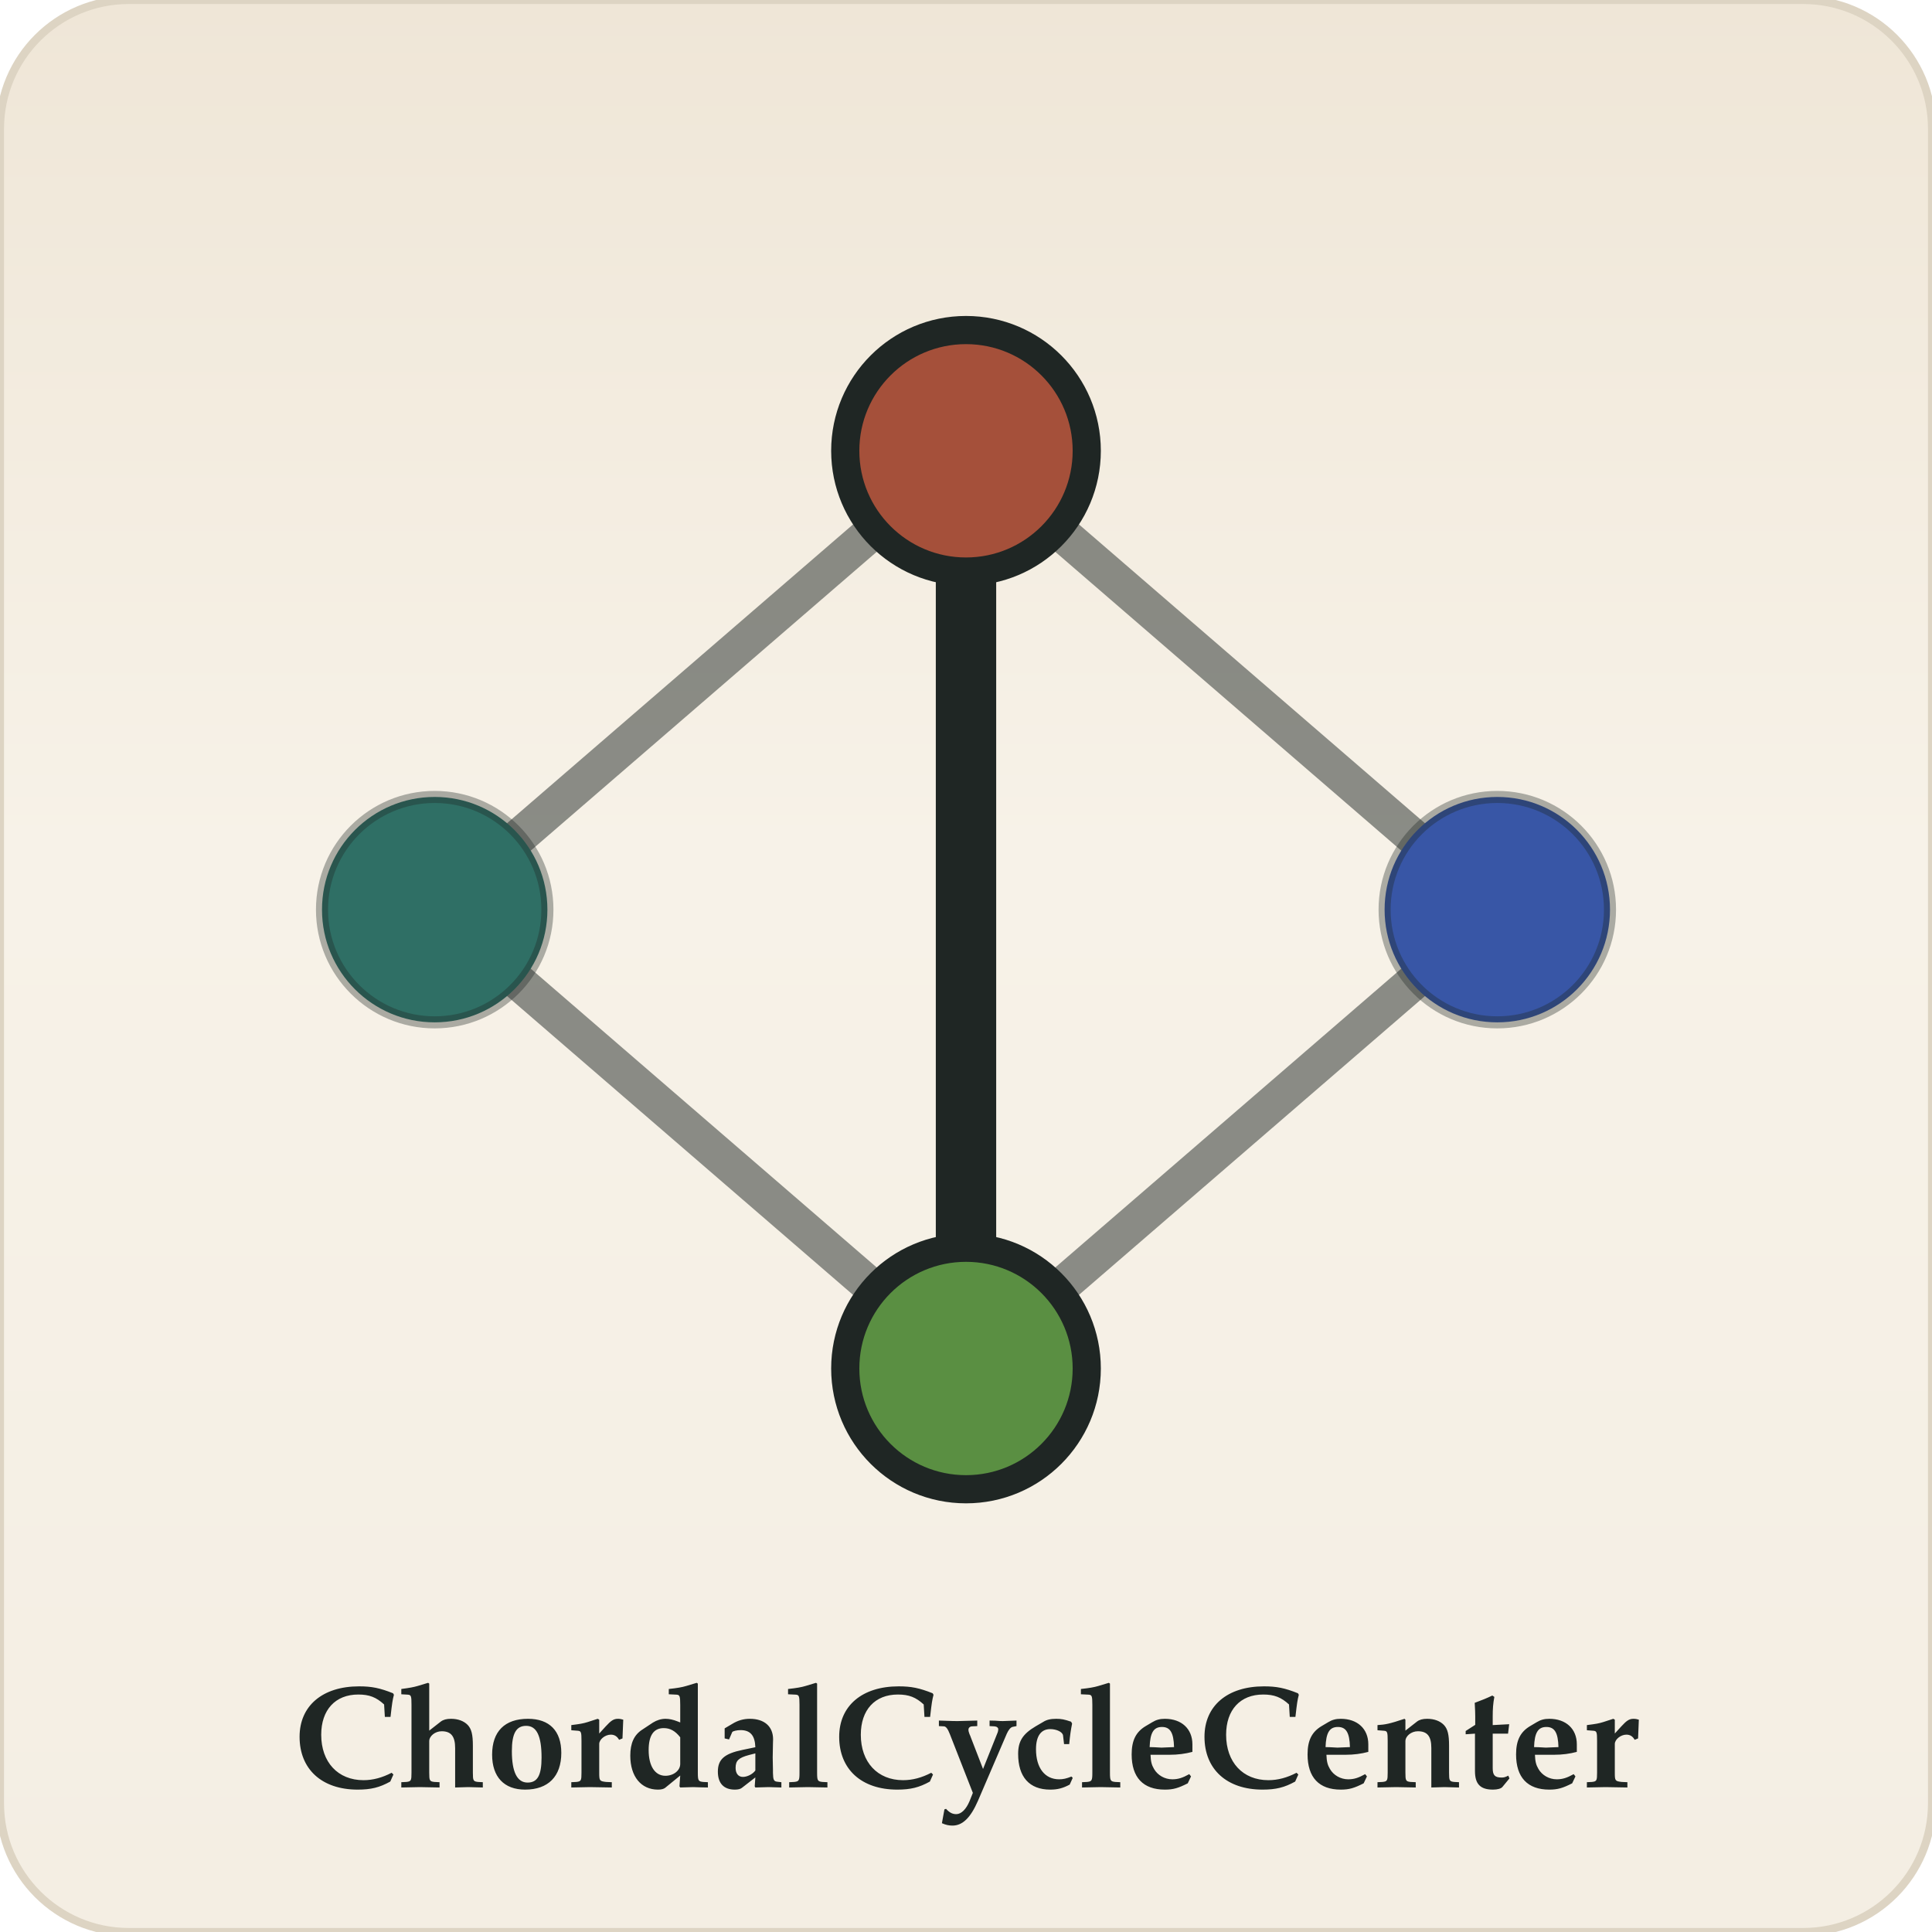
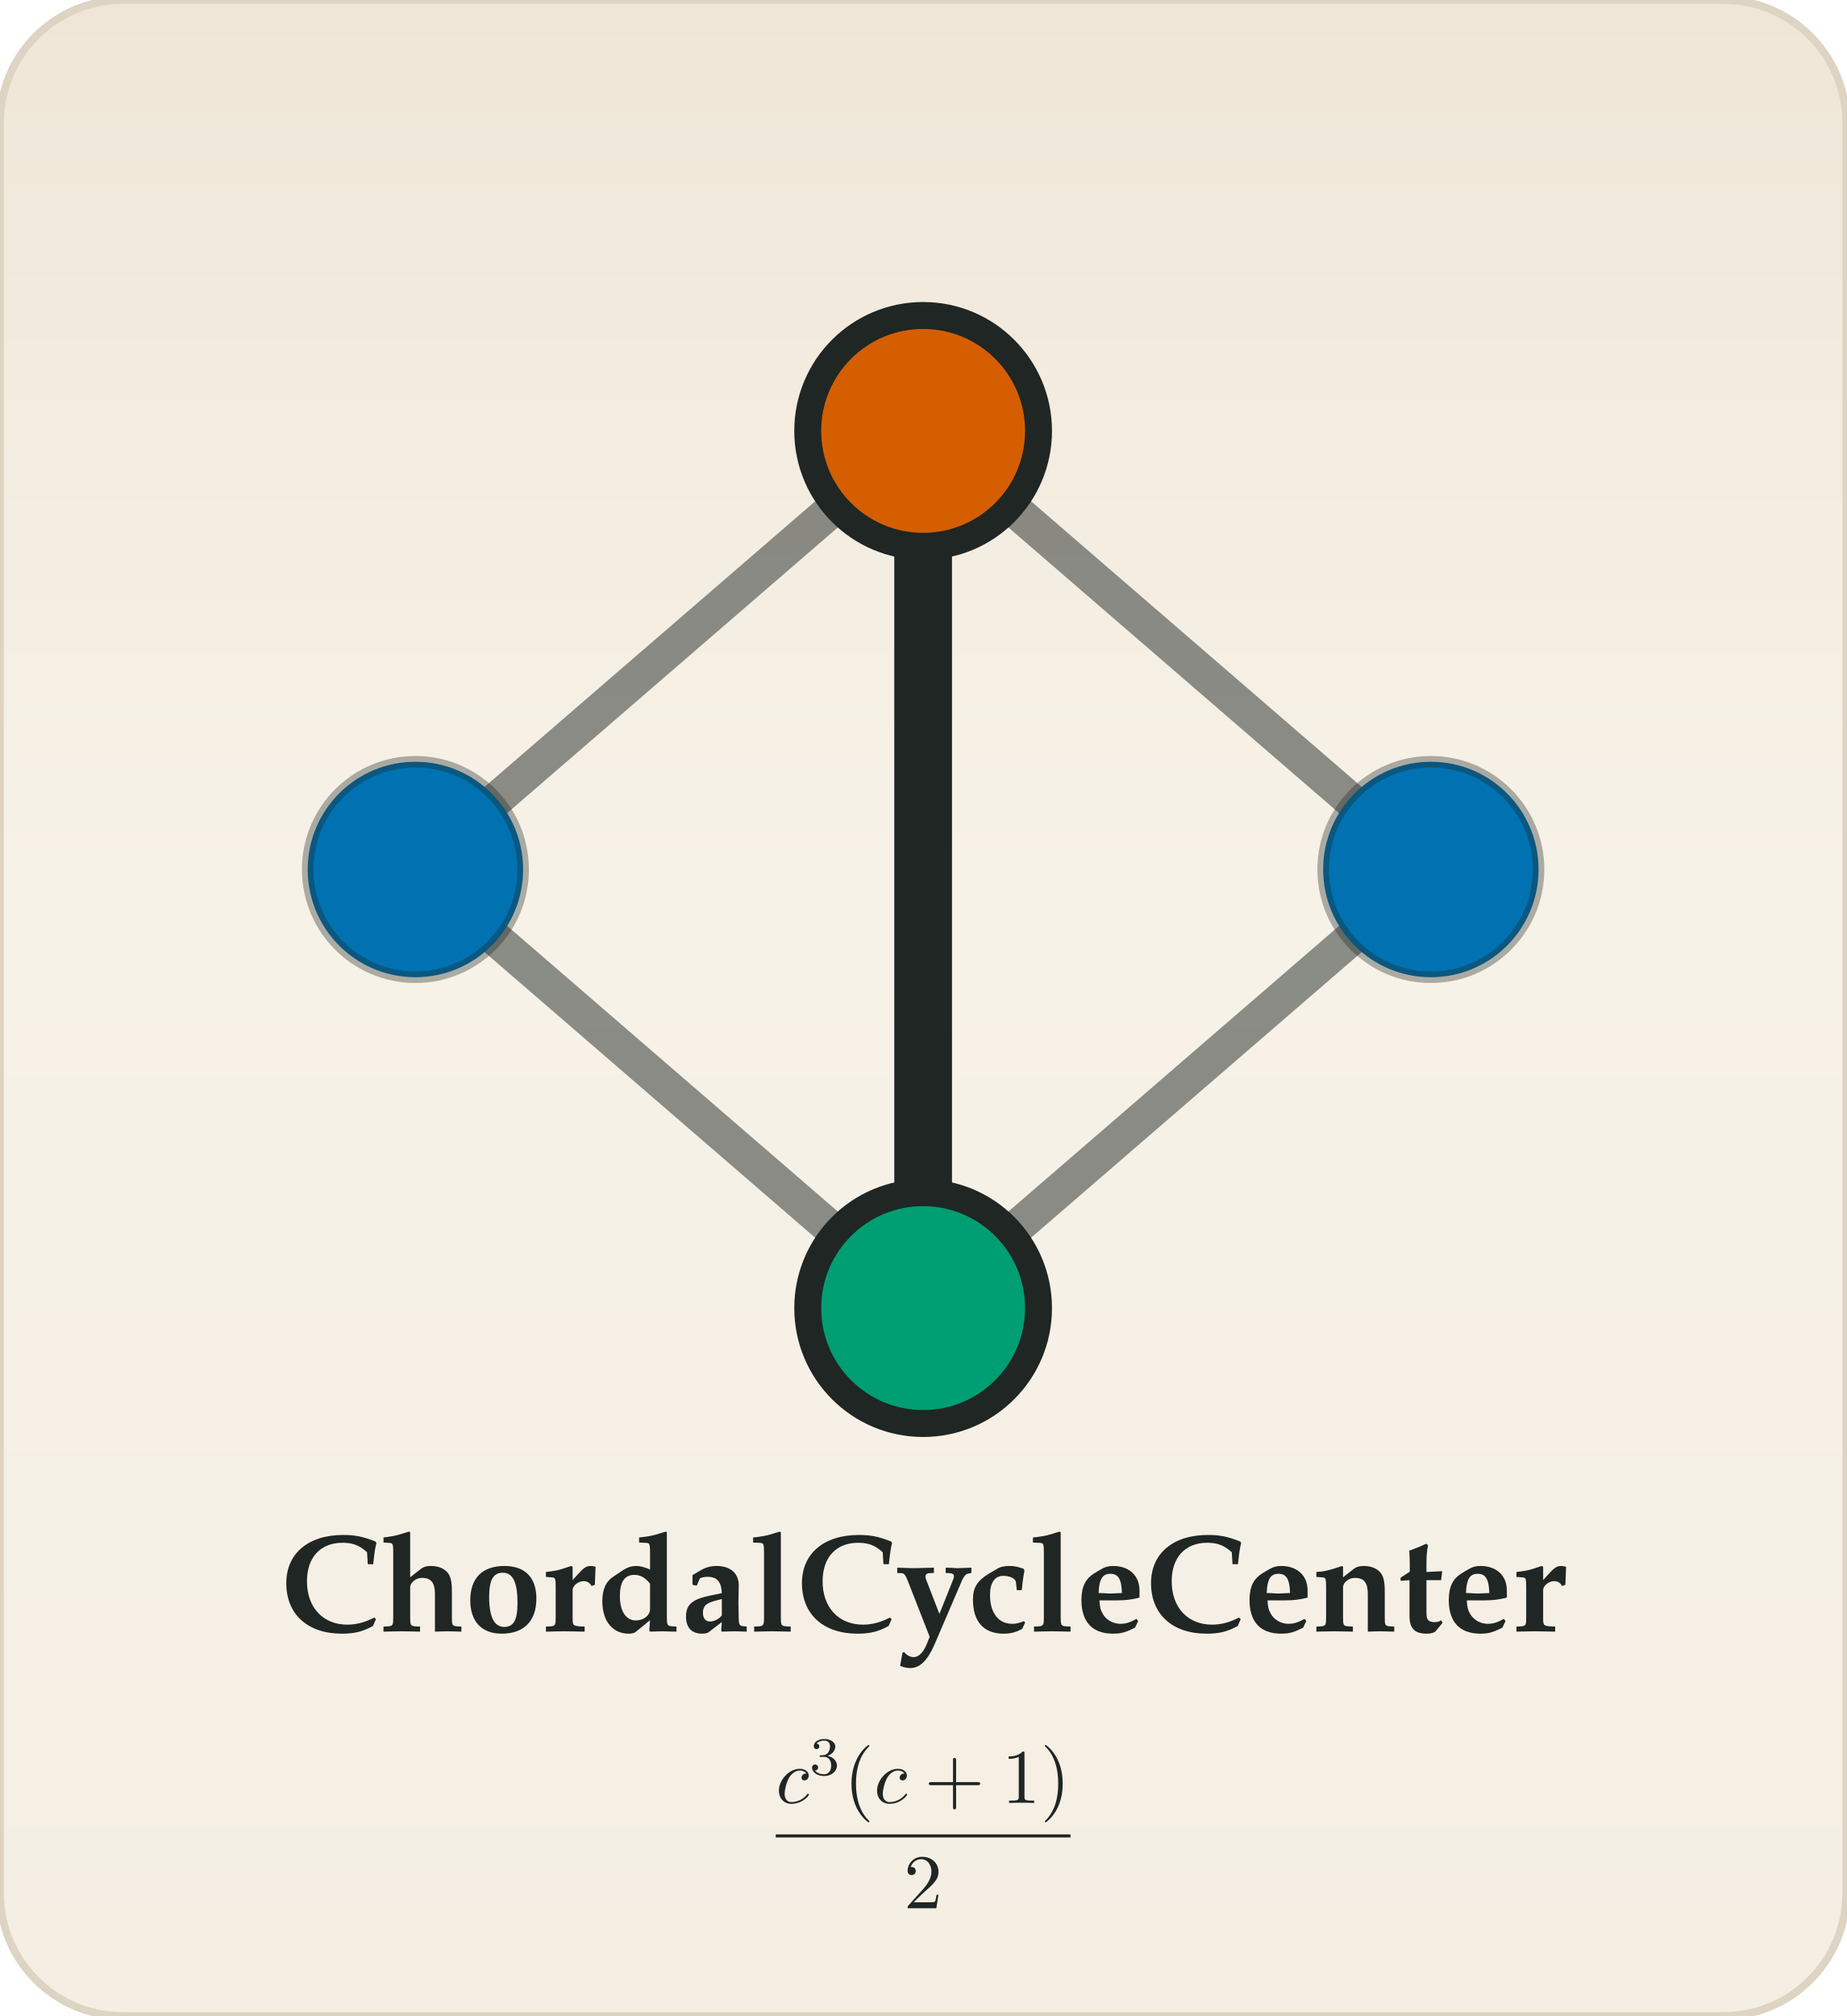
- <svg xmlns="http://www.w3.org/2000/svg" viewBox="0 0 240 240" width="240" height="240" role="img" aria-label="ChordalCycleCenter (orbit 10)">
+ <svg xmlns="http://www.w3.org/2000/svg" xmlns:xlink="http://www.w3.org/1999/xlink" viewBox="0 0 240 262" width="240" height="262" role="img" aria-label="ChordalCycleCenter (orbit 10)">
  <defs>
-     <linearGradient id="paper" x1="0" y1="0" x2="0" y2="240" gradientUnits="userSpaceOnUse">
+     <linearGradient id="paper" x1="0" y1="0" x2="0" y2="262" gradientUnits="userSpaceOnUse">
      <stop offset="0" stop-color="#efe6d7" />
      <stop offset="0.44" stop-color="#f7f2e8" />
      <stop offset="1" stop-color="#f4eee3" />
    </linearGradient>
  </defs>
-   <rect width="240" height="240" rx="16" fill="url(#paper)" stroke="#ddd4c3" stroke-width="1" />
+   <rect width="240" height="262" rx="16" fill="url(#paper)" stroke="#ddd4c3" stroke-width="1" />
  <line x1="54.0" y1="113.0" x2="120.0" y2="56.0" stroke="#1f2624" stroke-opacity="0.5" stroke-width="4.5" stroke-linecap="round" />
  <line x1="120.0" y1="56.0" x2="186.0" y2="113.0" stroke="#1f2624" stroke-opacity="0.5" stroke-width="4.5" stroke-linecap="round" />
  <line x1="186.0" y1="113.0" x2="120.0" y2="170.0" stroke="#1f2624" stroke-opacity="0.5" stroke-width="4.5" stroke-linecap="round" />
  <line x1="120.0" y1="170.0" x2="54.0" y2="113.0" stroke="#1f2624" stroke-opacity="0.5" stroke-width="4.5" stroke-linecap="round" />
  <line x1="120.0" y1="56.0" x2="120.0" y2="170.0" stroke="#1f2624" stroke-width="7.5" stroke-linecap="round" />
-   <circle cx="54.0" cy="113.0" r="14" fill="#2f6f65" stroke="#1f2624" stroke-width="1.5" stroke-opacity="0.35" />
-   <circle cx="120.0" cy="56.0" r="15" fill="#a5503a" stroke="#1f2624" stroke-width="3.5" stroke-opacity="1.0" />
-   <circle cx="186.0" cy="113.0" r="14" fill="#3856a6" stroke="#1f2624" stroke-width="1.5" stroke-opacity="0.35" />
-   <circle cx="120.0" cy="170.0" r="15" fill="#5a8f42" stroke="#1f2624" stroke-width="3.5" stroke-opacity="1.0" />
-   <text x="120.0" y="222" text-anchor="middle" font-family="Iowan Old Style, Palatino Linotype, Book Antiqua, Georgia, serif" font-size="18" font-weight="600" fill="#1f2624">ChordalCycleCenter</text>
+   <circle cx="54.0" cy="113.0" r="14" fill="#0072B2" stroke="#1f2624" stroke-width="1.5" stroke-opacity="0.35" />
+   <circle cx="120.0" cy="56.0" r="15" fill="#D55E00" stroke="#1f2624" stroke-width="3.5" stroke-opacity="1.0" />
+   <circle cx="186.0" cy="113.0" r="14" fill="#0072B2" stroke="#1f2624" stroke-width="1.5" stroke-opacity="0.35" />
+   <circle cx="120.0" cy="170.0" r="15" fill="#009E73" stroke="#1f2624" stroke-width="3.5" stroke-opacity="1.0" />
+   <text x="120.0" y="212" text-anchor="middle" font-family="Iowan Old Style, Palatino Linotype, Book Antiqua, Georgia, serif" font-size="18" font-weight="600" fill="#1f2624">ChordalCycleCenter</text>
+   <svg x="100.84" y="226.00" width="38.31" height="22.00" viewBox="-68.812 -70.144 37.999 21.82" overflow="visible">
+     <g fill="#1f2624">
+       <defs>
+         <path id="f10_g1-40" d="M3.298 2.391C3.298 2.361 3.298 2.341 3.128 2.172C1.883 .917 1.564-.966 1.564-2.491C1.564-4.224 1.943-5.958 3.168-7.203C3.298-7.323 3.298-7.342 3.298-7.372C3.298-7.442 3.258-7.472 3.198-7.472C3.098-7.472 2.202-6.795 1.614-5.529C1.106-4.433 .986-3.328 .986-2.491C.986-1.714 1.096-.508 1.644 .618C2.242 1.843 3.098 2.491 3.198 2.491C3.258 2.491 3.298 2.461 3.298 2.391Z" />
+         <path id="f10_g1-41" d="M2.879-2.491C2.879-3.268 2.77-4.473 2.222-5.599C1.624-6.824 .767-7.472 .667-7.472C.608-7.472 .568-7.432 .568-7.372C.568-7.342 .568-7.323 .757-7.143C1.733-6.157 2.301-4.573 2.301-2.491C2.301-.787 1.933 .966 .697 2.222C.568 2.341 .568 2.361 .568 2.391C.568 2.451 .608 2.491 .667 2.491C.767 2.491 1.664 1.813 2.252 .548C2.76-.548 2.879-1.654 2.879-2.491Z" />
+         <path id="f10_g1-43" d="M4.075-2.291H6.854C6.994-2.291 7.183-2.291 7.183-2.491S6.994-2.69 6.854-2.69H4.075V-5.479C4.075-5.619 4.075-5.808 3.875-5.808S3.676-5.619 3.676-5.479V-2.69H.887C.747-2.69 .558-2.69 .558-2.491S.747-2.291 .887-2.291H3.676V.498C3.676 .638 3.676 .827 3.875 .827S4.075 .638 4.075 .498V-2.291Z" />
+         <path id="f10_g1-49" d="M2.929-6.376C2.929-6.615 2.929-6.635 2.7-6.635C2.082-5.998 1.205-5.998 .887-5.998V-5.689C1.086-5.689 1.674-5.689 2.192-5.948V-.787C2.192-.428 2.162-.309 1.265-.309H.946V0C1.295-.03 2.162-.03 2.56-.03S3.826-.03 4.174 0V-.309H3.856C2.959-.309 2.929-.418 2.929-.787V-6.376Z" />
+         <path id="f10_g1-50" d="M1.265-.767L2.321-1.793C3.875-3.168 4.473-3.706 4.473-4.702C4.473-5.838 3.577-6.635 2.361-6.635C1.235-6.635 .498-5.719 .498-4.832C.498-4.274 .996-4.274 1.026-4.274C1.196-4.274 1.544-4.394 1.544-4.802C1.544-5.061 1.365-5.32 1.016-5.32C.936-5.32 .917-5.32 .887-5.31C1.116-5.958 1.654-6.326 2.232-6.326C3.138-6.326 3.567-5.519 3.567-4.702C3.567-3.905 3.068-3.118 2.521-2.501L.608-.369C.498-.259 .498-.239 .498 0H4.194L4.473-1.733H4.224C4.174-1.435 4.105-.996 4.005-.847C3.935-.767 3.278-.767 3.059-.767H1.265Z" />
+         <path id="f10_g2-51" d="M1.904-2.329C2.448-2.329 2.838-1.953 2.838-1.206C2.838-.342 2.336-.084 1.932-.084C1.653-.084 1.039-.16 .746-.572C1.074-.586 1.151-.816 1.151-.962C1.151-1.186 .983-1.346 .767-1.346C.572-1.346 .377-1.227 .377-.941C.377-.286 1.102 .139 1.946 .139C2.915 .139 3.585-.509 3.585-1.206C3.585-1.75 3.138-2.294 2.371-2.455C3.103-2.72 3.368-3.243 3.368-3.668C3.368-4.219 2.734-4.631 1.96-4.631S.593-4.254 .593-3.696C.593-3.459 .746-3.327 .955-3.327C1.172-3.327 1.311-3.487 1.311-3.682C1.311-3.884 1.172-4.031 .955-4.045C1.2-4.352 1.681-4.428 1.939-4.428C2.253-4.428 2.692-4.275 2.692-3.668C2.692-3.375 2.594-3.055 2.413-2.838C2.183-2.573 1.988-2.559 1.639-2.538C1.465-2.525 1.451-2.525 1.416-2.518C1.402-2.518 1.346-2.504 1.346-2.427C1.346-2.329 1.409-2.329 1.527-2.329H1.904Z" />
+         <path id="f10_g0-99" d="M3.945-3.786C3.786-3.786 3.646-3.786 3.507-3.646C3.347-3.497 3.328-3.328 3.328-3.258C3.328-3.019 3.507-2.909 3.696-2.909C3.985-2.909 4.254-3.148 4.254-3.547C4.254-4.035 3.786-4.403 3.078-4.403C1.733-4.403 .408-2.979 .408-1.574C.408-.677 .986 .11 2.022 .11C3.447 .11 4.284-.946 4.284-1.066C4.284-1.126 4.224-1.196 4.164-1.196C4.115-1.196 4.095-1.176 4.035-1.096C3.248-.11 2.162-.11 2.042-.11C1.415-.11 1.146-.598 1.146-1.196C1.146-1.604 1.345-2.57 1.684-3.188C1.993-3.756 2.54-4.184 3.088-4.184C3.427-4.184 3.806-4.055 3.945-3.786Z" />
+       </defs>
+       <g id="f10_page">
+         <use x="-68.812" y="-61.898" xlink:href="#f10_g0-99" />
+         <use x="-64.501" y="-65.513" xlink:href="#f10_g2-51" />
+         <use x="-60.031" y="-61.898" xlink:href="#f10_g1-40" />
+         <use x="-56.157" y="-61.898" xlink:href="#f10_g0-99" />
+         <use x="-49.632" y="-61.898" xlink:href="#f10_g1-43" />
+         <use x="-39.669" y="-61.898" xlink:href="#f10_g1-49" />
+         <use x="-34.688" y="-61.898" xlink:href="#f10_g1-41" />
+         <rect x="-68.812" y="-57.848" height=".398" width="37.999" />
+         <use x="-52.303" y="-48.324" xlink:href="#f10_g1-50" />
+       </g>
+     </g>
+   </svg>
</svg>
